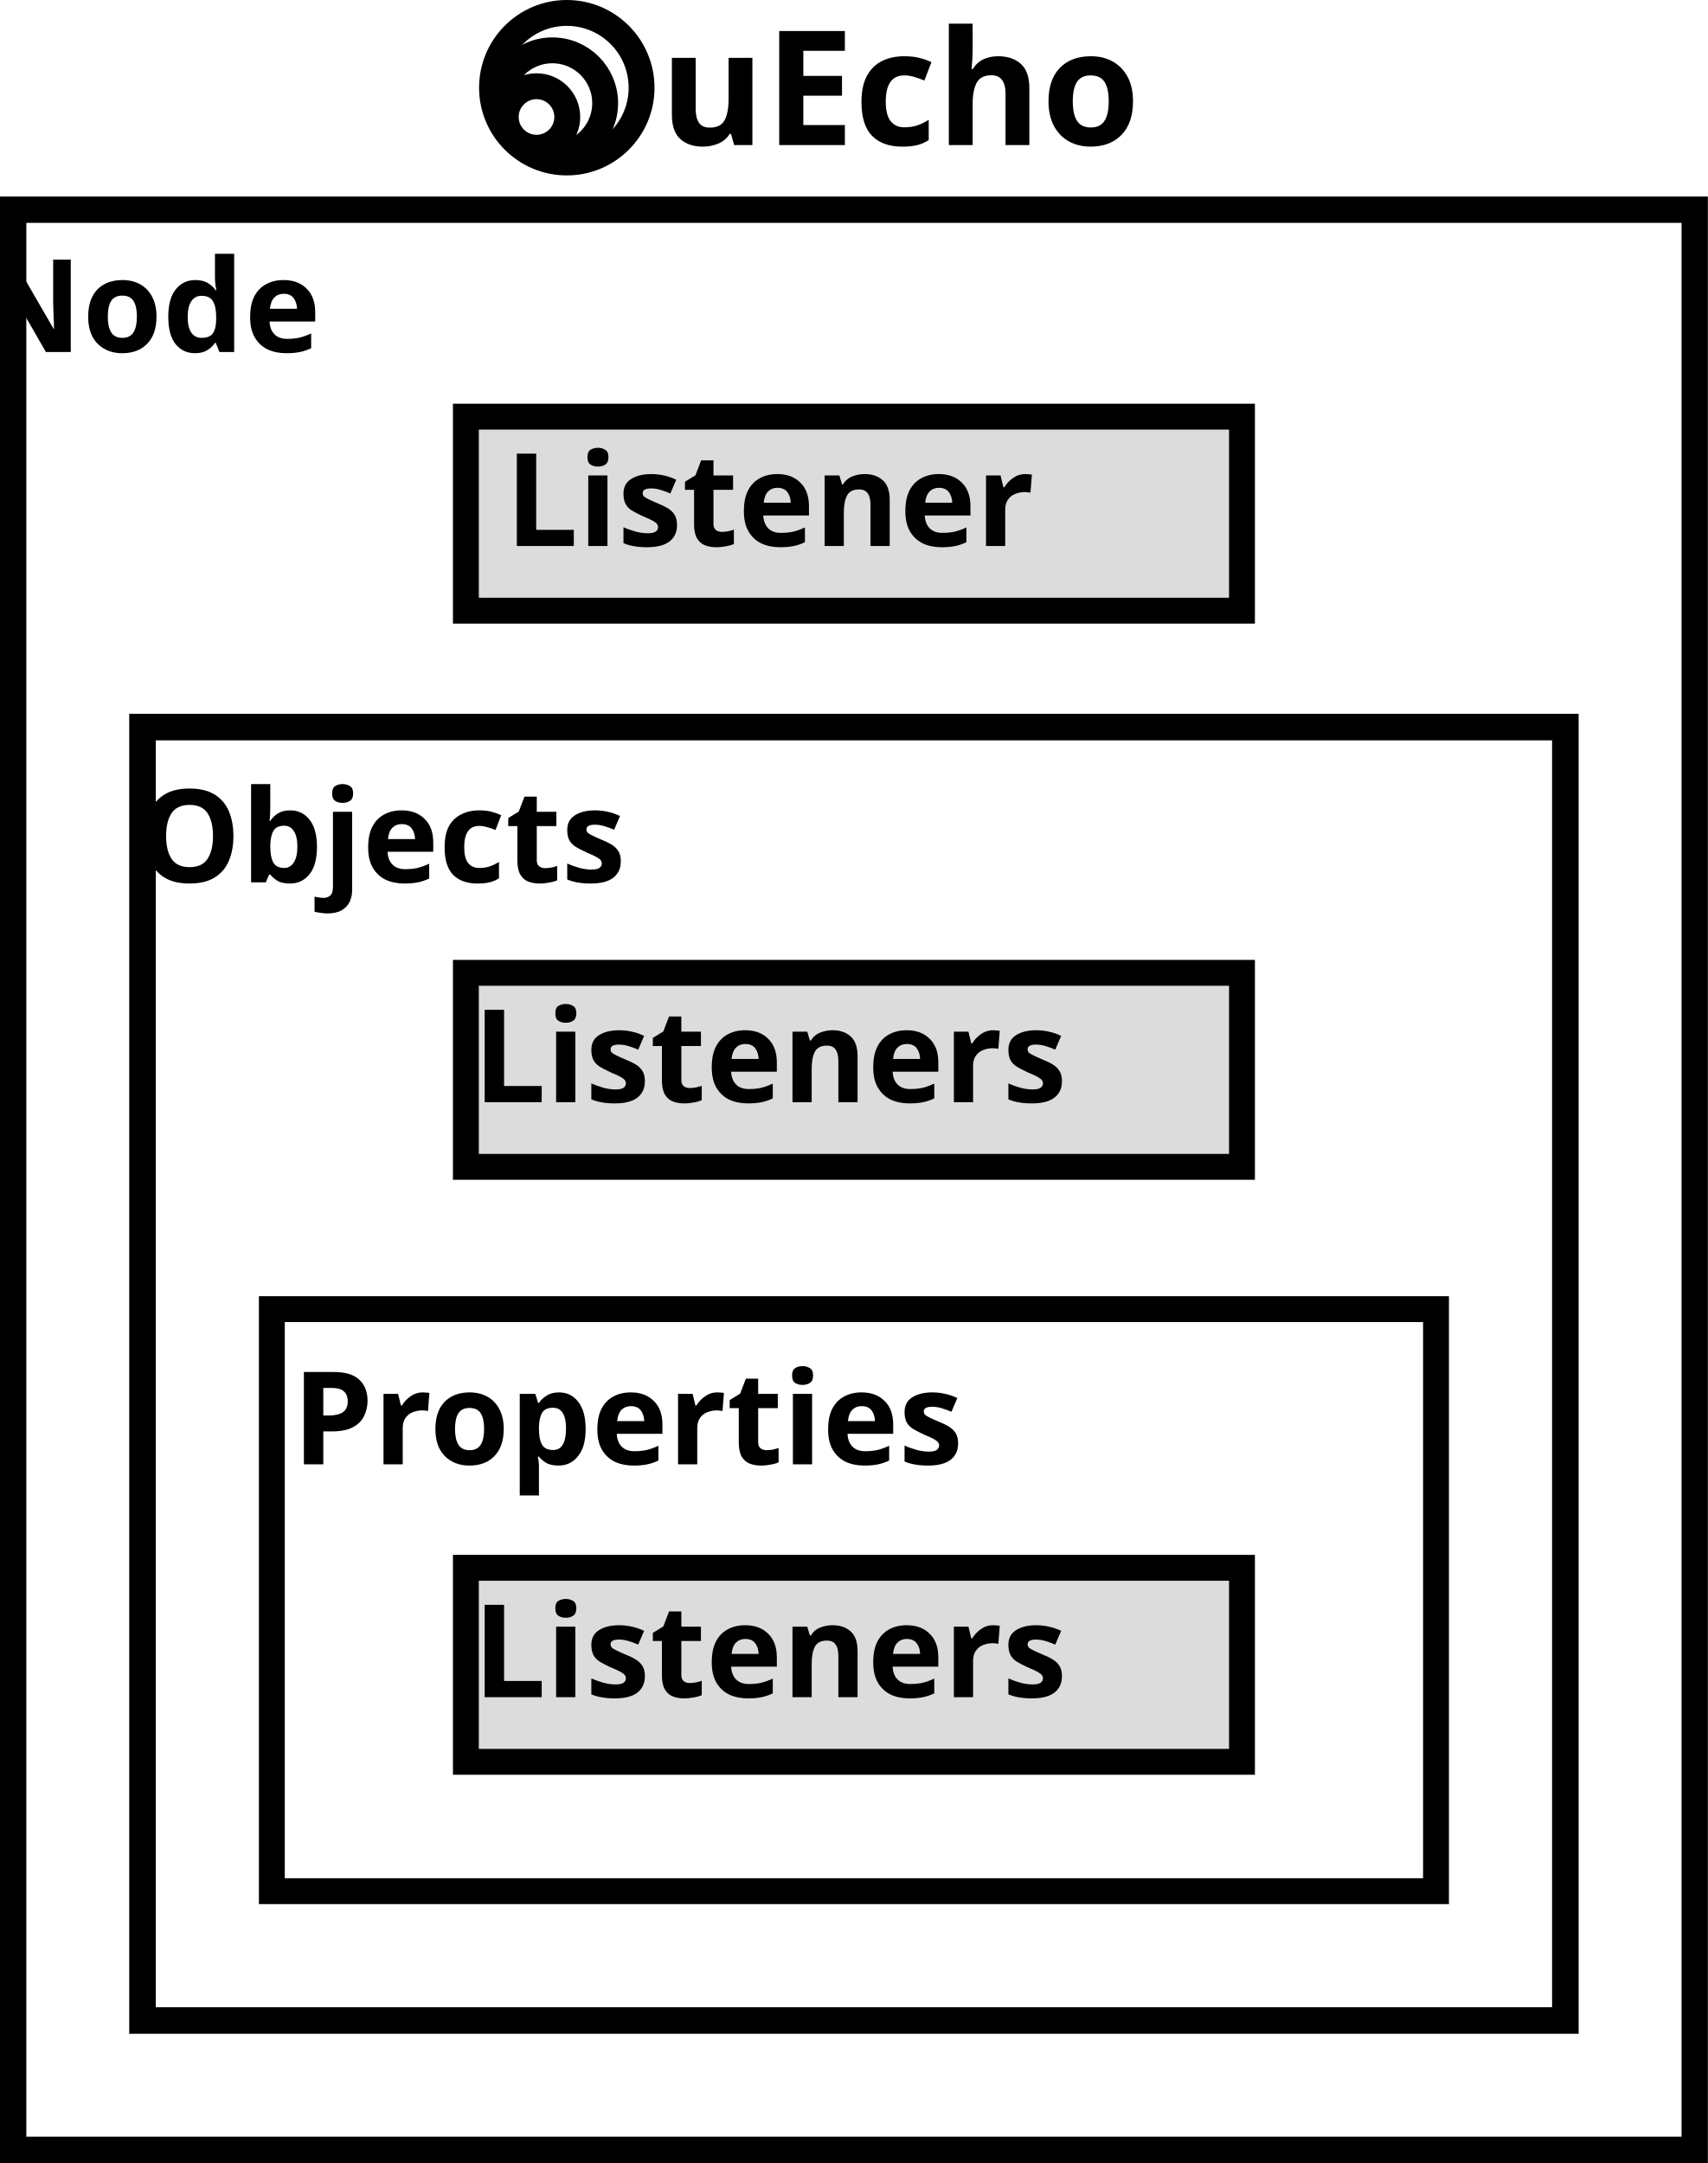
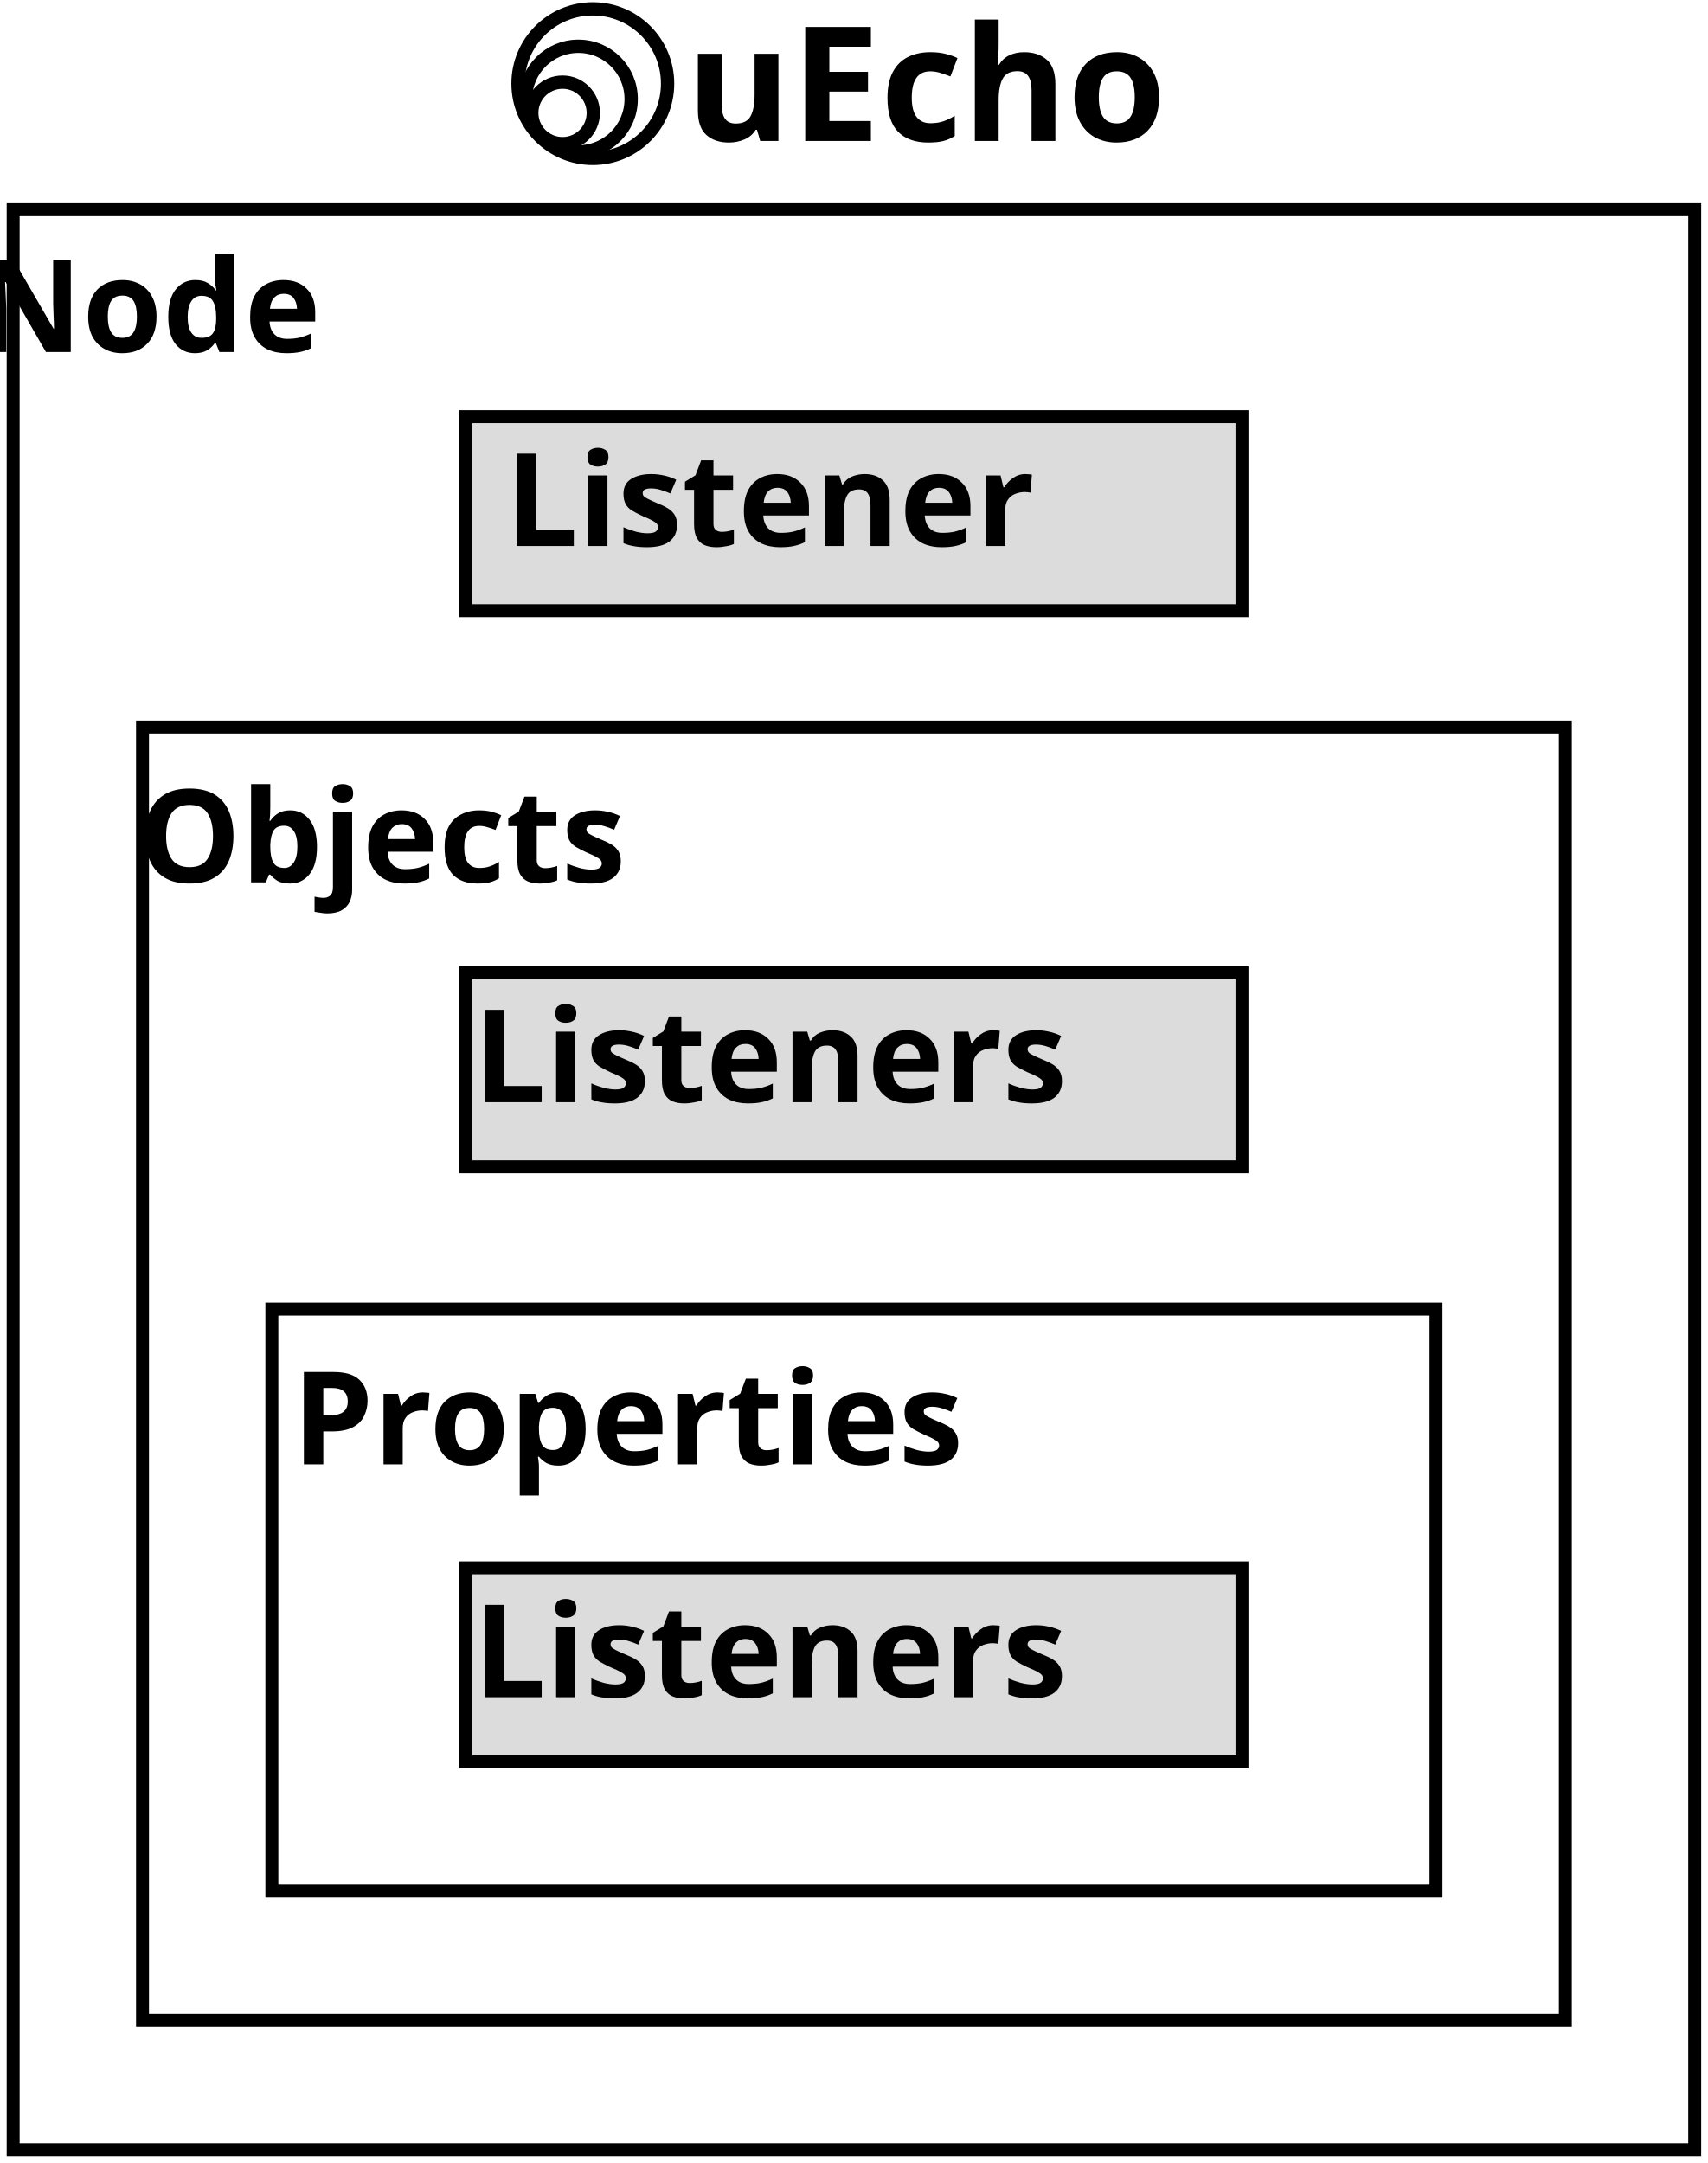
<svg xmlns="http://www.w3.org/2000/svg" xmlns:ns1="http://www.openswatchbook.org/uri/2009/osb" xmlns:xlink="http://www.w3.org/1999/xlink" width="132.034" height="167.23" id="svg2" version="1.1">
  <defs id="defs4">
    <marker orient="auto" refY="0" refX="0" id="TriangleOutS" style="overflow:visible">
      <path id="path4045" d="m 5.77,0 -8.65,5 0,-10 8.65,5 z" style="fill-rule:evenodd;stroke:#000000;stroke-width:1pt" transform="scale(0.2,0.2)" />
    </marker>
    <marker orient="auto" refY="0" refX="0" id="Arrow1Mend" style="overflow:visible">
      <path id="path3906" d="M 0,0 5,-5 -12.5,0 5,5 0,0 z" style="fill-rule:evenodd;stroke:#000000;stroke-width:1pt" transform="matrix(-0.4,0,0,-0.4,-4,0)" />
    </marker>
    <marker orient="auto" refY="0" refX="0" id="Arrow1Lend" style="overflow:visible">
      <path id="path3900" d="M 0,0 5,-5 -12.5,0 5,5 0,0 z" style="fill-rule:evenodd;stroke:#000000;stroke-width:1pt" transform="matrix(-0.8,0,0,-0.8,-10,0)" />
    </marker>
    <marker orient="auto" refY="0" refX="0" id="Arrow2Lend" style="overflow:visible">
      <path id="path3918" style="fill-rule:evenodd;stroke-width:0.625;stroke-linejoin:round" d="M 8.719,4.034 -2.207,0.016 8.719,-4.002 c -1.745,2.372 -1.735,5.617 -6e-7,8.035 z" transform="matrix(-1.1,0,0,-1.1,-1.1,0)" />
    </marker>
    <marker orient="auto" refY="0" refX="0" id="Arrow1Send" style="overflow:visible">
      <path id="path3912" d="M 0,0 5,-5 -12.5,0 5,5 0,0 z" style="fill-rule:evenodd;stroke:#000000;stroke-width:1pt" transform="matrix(-0.2,0,0,-0.2,-1.2,0)" />
    </marker>
    <linearGradient id="linearGradient5205" ns1:paint="solid">
      <stop style="stop-color:#370000;stop-opacity:1;" offset="0" id="stop5207" />
    </linearGradient>
    <linearGradient id="linearGradient907" xlink:href="#linearGradient900" />
    <linearGradient id="linearGradient906" xlink:href="#linearGradient900" />
    <linearGradient id="linearGradient905" xlink:href="#linearGradient900" />
    <linearGradient id="linearGradient904" xlink:href="#linearGradient900" />
    <linearGradient id="linearGradient903" xlink:href="#linearGradient900" />
    <linearGradient id="linearGradient900">
      <stop offset="0" id="stop901" style="stop-color: #000000;stop-opacity: 1.0;" />
      <stop offset="1" id="stop902" style="stop-color:#ffffff;stop-opacity:1;" />
    </linearGradient>
    <linearGradient id="linearGradient775" xlink:href="#linearGradient772" />
    <linearGradient id="linearGradient772">
      <stop offset="0" id="stop773" style="stop-color: #000000;stop-opacity: 1.0;" />
      <stop offset="1" id="stop774" style="stop-color:#ffffff;stop-opacity:1;" />
    </linearGradient>
    <linearGradient id="linearGradient907-9" xlink:href="#linearGradient900-2" />
    <linearGradient id="linearGradient906-7" xlink:href="#linearGradient900-2" />
    <linearGradient id="linearGradient905-2" xlink:href="#linearGradient900-2" />
    <linearGradient id="linearGradient904-9" xlink:href="#linearGradient900-2" />
    <linearGradient id="linearGradient903-7" xlink:href="#linearGradient900-2" />
    <linearGradient id="linearGradient900-2">
      <stop offset="0" id="stop901-5" style="stop-color: #000000;stop-opacity: 1.0;" />
      <stop offset="1" id="stop902-5" style="stop-color:#ffffff;stop-opacity:1;" />
    </linearGradient>
    <linearGradient id="linearGradient900-1">
      <stop style="stop-color: #000000;stop-opacity: 1.0;" id="stop901-8" offset="0" />
      <stop style="stop-color:#ffffff;stop-opacity:1;" id="stop902-55" offset="1" />
    </linearGradient>
    <linearGradient xlink:href="#linearGradient900-1" id="linearGradient903-8" />
    <linearGradient xlink:href="#linearGradient900-1" id="linearGradient904-7" />
    <linearGradient xlink:href="#linearGradient900-1" id="linearGradient905-7" />
    <linearGradient xlink:href="#linearGradient900-1" id="linearGradient906-0" />
    <linearGradient xlink:href="#linearGradient900-1" id="linearGradient907-1" />
    <linearGradient ns1:paint="solid" id="linearGradient5205-7">
      <stop id="stop5207-1" offset="0" style="stop-color:#370000;stop-opacity:1;" />
    </linearGradient>
    <marker style="overflow:visible" id="Arrow1Send-8" refX="0" refY="0" orient="auto">
      <path transform="matrix(-0.2,0,0,-0.2,-1.2,0)" style="fill-rule:evenodd;stroke:#000000;stroke-width:1pt" d="M 0,0 5,-5 -12.5,0 5,5 0,0 z" id="path3912-3" />
    </marker>
    <marker style="overflow:visible" id="Arrow2Lend-6" refX="0" refY="0" orient="auto">
      <path transform="matrix(-1.1,0,0,-1.1,-1.1,0)" d="M 8.719,4.034 -2.207,0.016 8.719,-4.002 c -1.745,2.372 -1.735,5.617 -6e-7,8.035 z" style="fill-rule:evenodd;stroke-width:0.625;stroke-linejoin:round" id="path3918-3" />
    </marker>
    <marker style="overflow:visible" id="Arrow1Lend-2" refX="0" refY="0" orient="auto">
      <path transform="matrix(-0.8,0,0,-0.8,-10,0)" style="fill-rule:evenodd;stroke:#000000;stroke-width:1pt" d="M 0,0 5,-5 -12.5,0 5,5 0,0 z" id="path3900-7" />
    </marker>
    <marker style="overflow:visible" id="Arrow1Mend-9" refX="0" refY="0" orient="auto">
      <path transform="matrix(-0.4,0,0,-0.4,-4,0)" style="fill-rule:evenodd;stroke:#000000;stroke-width:1pt" d="M 0,0 5,-5 -12.5,0 5,5 0,0 z" id="path3906-0" />
    </marker>
    <marker style="overflow:visible" id="TriangleOutS-3" refX="0" refY="0" orient="auto">
      <path transform="scale(0.2,0.2)" style="fill-rule:evenodd;stroke:#000000;stroke-width:1pt" d="m 5.77,0 -8.65,5 0,-10 8.65,5 z" id="path4045-3" />
    </marker>
    <linearGradient id="linearGradient900-5">
      <stop style="stop-color: #000000;stop-opacity: 1.0;" id="stop901-0" offset="0" />
      <stop style="stop-color:#ffffff;stop-opacity:1;" id="stop902-3" offset="1" />
    </linearGradient>
    <linearGradient xlink:href="#linearGradient900-5" id="linearGradient903-1" />
    <linearGradient xlink:href="#linearGradient900-5" id="linearGradient904-8" />
    <linearGradient xlink:href="#linearGradient900-5" id="linearGradient905-8" />
    <linearGradient xlink:href="#linearGradient900-5" id="linearGradient906-2" />
    <linearGradient xlink:href="#linearGradient900-5" id="linearGradient907-93" />
    <linearGradient ns1:paint="solid" id="linearGradient5205-9">
      <stop id="stop5207-5" offset="0" style="stop-color:#370000;stop-opacity:1;" />
    </linearGradient>
    <marker style="overflow:visible" id="Arrow1Send-2" refX="0" refY="0" orient="auto">
      <path transform="matrix(-0.2,0,0,-0.2,-1.2,0)" style="fill-rule:evenodd;stroke:#000000;stroke-width:1pt" d="M 0,0 5,-5 -12.5,0 5,5 0,0 z" id="path3912-37" />
    </marker>
    <marker style="overflow:visible" id="Arrow2Lend-3" refX="0" refY="0" orient="auto">
      <path transform="matrix(-1.1,0,0,-1.1,-1.1,0)" d="M 8.719,4.034 -2.207,0.016 8.719,-4.002 c -1.745,2.372 -1.735,5.617 -6e-7,8.035 z" style="fill-rule:evenodd;stroke-width:0.625;stroke-linejoin:round" id="path3918-1" />
    </marker>
    <marker style="overflow:visible" id="Arrow1Lend-5" refX="0" refY="0" orient="auto">
      <path transform="matrix(-0.8,0,0,-0.8,-10,0)" style="fill-rule:evenodd;stroke:#000000;stroke-width:1pt" d="M 0,0 5,-5 -12.5,0 5,5 0,0 z" id="path3900-2" />
    </marker>
    <marker style="overflow:visible" id="Arrow1Mend-4" refX="0" refY="0" orient="auto">
      <path transform="matrix(-0.4,0,0,-0.4,-4,0)" style="fill-rule:evenodd;stroke:#000000;stroke-width:1pt" d="M 0,0 5,-5 -12.5,0 5,5 0,0 z" id="path3906-8" />
    </marker>
    <marker style="overflow:visible" id="TriangleOutS-7" refX="0" refY="0" orient="auto">
      <path transform="scale(0.2,0.2)" style="fill-rule:evenodd;stroke:#000000;stroke-width:1pt" d="m 5.77,0 -8.65,5 0,-10 8.65,5 z" id="path4045-6" />
    </marker>
    <linearGradient id="linearGradient900-10">
      <stop style="stop-color: #000000;stop-opacity: 1.0;" id="stop901-6" offset="0" />
      <stop style="stop-color:#ffffff;stop-opacity:1;" id="stop902-57" offset="1" />
    </linearGradient>
    <linearGradient xlink:href="#linearGradient900-10" id="linearGradient903-0" />
    <linearGradient xlink:href="#linearGradient900-10" id="linearGradient904-76" />
    <linearGradient xlink:href="#linearGradient900-10" id="linearGradient905-4" />
    <linearGradient xlink:href="#linearGradient900-10" id="linearGradient906-9" />
    <linearGradient xlink:href="#linearGradient900-10" id="linearGradient907-8" />
    <linearGradient ns1:paint="solid" id="linearGradient5205-0">
      <stop id="stop5207-6" offset="0" style="stop-color:#370000;stop-opacity:1;" />
    </linearGradient>
    <marker style="overflow:visible" id="Arrow1Send-1" refX="0" refY="0" orient="auto">
      <path transform="matrix(-0.2,0,0,-0.2,-1.2,0)" style="fill-rule:evenodd;stroke:#000000;stroke-width:1pt" d="M 0,0 5,-5 -12.5,0 5,5 0,0 z" id="path3912-4" />
    </marker>
    <marker style="overflow:visible" id="Arrow2Lend-38" refX="0" refY="0" orient="auto">
      <path transform="matrix(-1.1,0,0,-1.1,-1.1,0)" d="M 8.719,4.034 -2.207,0.016 8.719,-4.002 c -1.745,2.372 -1.735,5.617 -6e-7,8.035 z" style="fill-rule:evenodd;stroke-width:0.625;stroke-linejoin:round" id="path3918-8" />
    </marker>
    <marker style="overflow:visible" id="Arrow1Lend-7" refX="0" refY="0" orient="auto">
      <path transform="matrix(-0.8,0,0,-0.8,-10,0)" style="fill-rule:evenodd;stroke:#000000;stroke-width:1pt" d="M 0,0 5,-5 -12.5,0 5,5 0,0 z" id="path3900-1" />
    </marker>
    <marker style="overflow:visible" id="Arrow1Mend-48" refX="0" refY="0" orient="auto">
      <path transform="matrix(-0.4,0,0,-0.4,-4,0)" style="fill-rule:evenodd;stroke:#000000;stroke-width:1pt" d="M 0,0 5,-5 -12.5,0 5,5 0,0 z" id="path3906-1" />
    </marker>
    <marker style="overflow:visible" id="TriangleOutS-9" refX="0" refY="0" orient="auto">
      <path transform="scale(0.2,0.2)" style="fill-rule:evenodd;stroke:#000000;stroke-width:1pt" d="m 5.77,0 -8.65,5 0,-10 8.65,5 z" id="path4045-30" />
    </marker>
    <linearGradient id="linearGradient900-0">
      <stop style="stop-color: #000000;stop-opacity: 1.0;" id="stop901-83" offset="0" />
      <stop style="stop-color:#ffffff;stop-opacity:1;" id="stop902-9" offset="1" />
    </linearGradient>
    <linearGradient xlink:href="#linearGradient900-0" id="linearGradient903-2" />
    <linearGradient xlink:href="#linearGradient900-0" id="linearGradient904-1" />
    <linearGradient xlink:href="#linearGradient900-0" id="linearGradient905-3" />
    <linearGradient xlink:href="#linearGradient900-0" id="linearGradient906-8" />
    <linearGradient xlink:href="#linearGradient900-0" id="linearGradient907-4" />
    <linearGradient ns1:paint="solid" id="linearGradient5205-1">
      <stop id="stop5207-8" offset="0" style="stop-color:#370000;stop-opacity:1;" />
    </linearGradient>
    <marker style="overflow:visible" id="Arrow1Send-3" refX="0" refY="0" orient="auto">
      <path transform="matrix(-0.2,0,0,-0.2,-1.2,0)" style="fill-rule:evenodd;stroke:#000000;stroke-width:1pt" d="M 0,0 5,-5 -12.5,0 5,5 0,0 z" id="path3912-6" />
    </marker>
    <marker style="overflow:visible" id="Arrow2Lend-7" refX="0" refY="0" orient="auto">
      <path transform="matrix(-1.1,0,0,-1.1,-1.1,0)" d="M 8.719,4.034 -2.207,0.016 8.719,-4.002 c -1.745,2.372 -1.735,5.617 -6e-7,8.035 z" style="fill-rule:evenodd;stroke-width:0.625;stroke-linejoin:round" id="path3918-9" />
    </marker>
    <marker style="overflow:visible" id="Arrow1Lend-0" refX="0" refY="0" orient="auto">
      <path transform="matrix(-0.8,0,0,-0.8,-10,0)" style="fill-rule:evenodd;stroke:#000000;stroke-width:1pt" d="M 0,0 5,-5 -12.5,0 5,5 0,0 z" id="path3900-6" />
    </marker>
    <marker style="overflow:visible" id="Arrow1Mend-0" refX="0" refY="0" orient="auto">
      <path transform="matrix(-0.4,0,0,-0.4,-4,0)" style="fill-rule:evenodd;stroke:#000000;stroke-width:1pt" d="M 0,0 5,-5 -12.5,0 5,5 0,0 z" id="path3906-04" />
    </marker>
    <marker style="overflow:visible" id="TriangleOutS-5" refX="0" refY="0" orient="auto">
      <path transform="scale(0.2,0.2)" style="fill-rule:evenodd;stroke:#000000;stroke-width:1pt" d="m 5.77,0 -8.65,5 0,-10 8.65,5 z" id="path4045-1" />
    </marker>
    <linearGradient id="linearGradient900-8">
      <stop style="stop-color: #000000;stop-opacity: 1.0;" id="stop901-9" offset="0" />
      <stop style="stop-color:#ffffff;stop-opacity:1;" id="stop902-8" offset="1" />
    </linearGradient>
    <linearGradient xlink:href="#linearGradient900-8" id="linearGradient903-9" />
    <linearGradient xlink:href="#linearGradient900-8" id="linearGradient904-0" />
    <linearGradient xlink:href="#linearGradient900-8" id="linearGradient905-76" />
    <linearGradient xlink:href="#linearGradient900-8" id="linearGradient906-3" />
    <linearGradient xlink:href="#linearGradient900-8" id="linearGradient907-3" />
    <linearGradient ns1:paint="solid" id="linearGradient5205-5">
      <stop id="stop5207-4" offset="0" style="stop-color:#370000;stop-opacity:1;" />
    </linearGradient>
    <marker style="overflow:visible" id="Arrow1Send-6" refX="0" refY="0" orient="auto">
      <path transform="matrix(-0.2,0,0,-0.2,-1.2,0)" style="fill-rule:evenodd;stroke:#000000;stroke-width:1pt" d="M 0,0 5,-5 -12.5,0 5,5 0,0 z" id="path3912-2" />
    </marker>
    <marker style="overflow:visible" id="Arrow2Lend-79" refX="0" refY="0" orient="auto">
      <path transform="matrix(-1.1,0,0,-1.1,-1.1,0)" d="M 8.719,4.034 -2.207,0.016 8.719,-4.002 c -1.745,2.372 -1.735,5.617 -6e-7,8.035 z" style="fill-rule:evenodd;stroke-width:0.625;stroke-linejoin:round" id="path3918-93" />
    </marker>
    <marker style="overflow:visible" id="Arrow1Lend-8" refX="0" refY="0" orient="auto">
      <path transform="matrix(-0.8,0,0,-0.8,-10,0)" style="fill-rule:evenodd;stroke:#000000;stroke-width:1pt" d="M 0,0 5,-5 -12.5,0 5,5 0,0 z" id="path3900-71" />
    </marker>
    <marker style="overflow:visible" id="Arrow1Mend-7" refX="0" refY="0" orient="auto">
      <path transform="matrix(-0.4,0,0,-0.4,-4,0)" style="fill-rule:evenodd;stroke:#000000;stroke-width:1pt" d="M 0,0 5,-5 -12.5,0 5,5 0,0 z" id="path3906-4" />
    </marker>
    <marker style="overflow:visible" id="TriangleOutS-79" refX="0" refY="0" orient="auto">
      <path transform="scale(0.2,0.2)" style="fill-rule:evenodd;stroke:#000000;stroke-width:1pt" d="m 5.77,0 -8.65,5 0,-10 8.65,5 z" id="path4045-10" />
    </marker>
    <linearGradient id="linearGradient900-7">
      <stop style="stop-color: #000000;stop-opacity: 1.0;" id="stop901-4" offset="0" />
      <stop style="stop-color:#ffffff;stop-opacity:1;" id="stop902-0" offset="1" />
    </linearGradient>
    <linearGradient xlink:href="#linearGradient900-7" id="linearGradient903-85" />
    <linearGradient xlink:href="#linearGradient900-7" id="linearGradient904-78" />
    <linearGradient xlink:href="#linearGradient900-7" id="linearGradient905-0" />
    <linearGradient xlink:href="#linearGradient900-7" id="linearGradient906-99" />
    <linearGradient xlink:href="#linearGradient900-7" id="linearGradient907-14" />
    <linearGradient ns1:paint="solid" id="linearGradient5205-97">
      <stop id="stop5207-10" offset="0" style="stop-color:#370000;stop-opacity:1;" />
    </linearGradient>
    <marker style="overflow:visible" id="Arrow1Send-64" refX="0" refY="0" orient="auto">
      <path transform="matrix(-0.2,0,0,-0.2,-1.2,0)" style="fill-rule:evenodd;stroke:#000000;stroke-width:1pt" d="M 0,0 5,-5 -12.5,0 5,5 0,0 z" id="path3912-41" />
    </marker>
    <marker style="overflow:visible" id="Arrow2Lend-72" refX="0" refY="0" orient="auto">
      <path transform="matrix(-1.1,0,0,-1.1,-1.1,0)" d="M 8.719,4.034 -2.207,0.016 8.719,-4.002 c -1.745,2.372 -1.735,5.617 -6e-7,8.035 z" style="fill-rule:evenodd;stroke-width:0.625;stroke-linejoin:round" id="path3918-13" />
    </marker>
    <marker style="overflow:visible" id="Arrow1Lend-70" refX="0" refY="0" orient="auto">
      <path transform="matrix(-0.8,0,0,-0.8,-10,0)" style="fill-rule:evenodd;stroke:#000000;stroke-width:1pt" d="M 0,0 5,-5 -12.5,0 5,5 0,0 z" id="path3900-8" />
    </marker>
    <marker style="overflow:visible" id="Arrow1Mend-74" refX="0" refY="0" orient="auto">
      <path transform="matrix(-0.4,0,0,-0.4,-4,0)" style="fill-rule:evenodd;stroke:#000000;stroke-width:1pt" d="M 0,0 5,-5 -12.5,0 5,5 0,0 z" id="path3906-6" />
    </marker>
    <marker style="overflow:visible" id="TriangleOutS-8" refX="0" refY="0" orient="auto">
      <path transform="scale(0.2,0.2)" style="fill-rule:evenodd;stroke:#000000;stroke-width:1pt" d="m 5.77,0 -8.65,5 0,-10 8.65,5 z" id="path4045-7" />
    </marker>
+     <linearGradient id="linearGradient900-01">
+       <stop style="stop-color: #000000;stop-opacity: 1.0;" id="stop901-04" offset="0" />
+       <stop style="stop-color:#ffffff;stop-opacity:1;" id="stop902-38" offset="1" />
+     </linearGradient>
+     <linearGradient xlink:href="#linearGradient900-01" id="linearGradient903-20" />
+     <linearGradient xlink:href="#linearGradient900-01" id="linearGradient904-96" />
+     <linearGradient xlink:href="#linearGradient900-01" id="linearGradient905-78" />
+     <linearGradient xlink:href="#linearGradient900-01" id="linearGradient906-82" />
+     <linearGradient xlink:href="#linearGradient900-01" id="linearGradient907-34" />
+     <linearGradient ns1:paint="solid" id="linearGradient5205-8">
+       <stop id="stop5207-2" offset="0" style="stop-color:#370000;stop-opacity:1;" />
+     </linearGradient>
+     <marker style="overflow:visible" id="Arrow1Send-81" refX="0" refY="0" orient="auto">
+       <path transform="matrix(-0.2,0,0,-0.2,-1.2,0)" style="fill-rule:evenodd;stroke:#000000;stroke-width:1pt" d="M 0,0 5,-5 -12.5,0 5,5 0,0 z" id="path3912-1" />
+     </marker>
+     <marker style="overflow:visible" id="Arrow2Lend-5" refX="0" refY="0" orient="auto">
+       <path transform="matrix(-1.1,0,0,-1.1,-1.1,0)" d="M 8.719,4.034 -2.207,0.016 8.719,-4.002 c -1.745,2.372 -1.735,5.617 -6e-7,8.035 z" style="fill-rule:evenodd;stroke-width:0.625;stroke-linejoin:round" id="path3918-6" />
+     </marker>
+     <marker style="overflow:visible" id="Arrow1Lend-22" refX="0" refY="0" orient="auto">
+       <path transform="matrix(-0.8,0,0,-0.8,-10,0)" style="fill-rule:evenodd;stroke:#000000;stroke-width:1pt" d="M 0,0 5,-5 -12.5,0 5,5 0,0 z" id="path3900-70" />
+     </marker>
+     <marker style="overflow:visible" id="Arrow1Mend-2" refX="0" refY="0" orient="auto">
+       <path transform="matrix(-0.4,0,0,-0.4,-4,0)" style="fill-rule:evenodd;stroke:#000000;stroke-width:1pt" d="M 0,0 5,-5 -12.5,0 5,5 0,0 z" id="path3906-3" />
+     </marker>
+     <marker style="overflow:visible" id="TriangleOutS-75" refX="0" refY="0" orient="auto">
+       <path transform="scale(0.2,0.2)" style="fill-rule:evenodd;stroke:#000000;stroke-width:1pt" d="m 5.77,0 -8.65,5 0,-10 8.65,5 z" id="path4045-62" />
+     </marker>
  </defs>
  <g id="layer2" transform="translate(242.0171,-52.78678)" style="display:inline">
-     <rect y="154" x="-221" height="45" width="90" id="rect3109" style="fill:none;stroke:#000000;stroke-width:2;stroke-miterlimit:2.154;stroke-opacity:1;stroke-dasharray:none" />
-     <rect style="fill:#dcdcdc;fill-opacity:1;stroke:#000000;stroke-width:2;stroke-miterlimit:2.154;stroke-opacity:1;stroke-dasharray:none" id="rect3073" width="60" height="15" x="-206" y="174" />
-     <rect style="fill:none;stroke:#000000;stroke-width:2.052;stroke-miterlimit:2.154;stroke-opacity:1;stroke-dasharray:none" id="rect4300" width="110" height="100" x="-231" y="109" />
-     <rect y="128" x="-206" height="15" width="60" id="rect4302" style="fill:#dcdcdc;fill-opacity:1;stroke:#000000;stroke-width:2;stroke-miterlimit:2.154;stroke-opacity:1;stroke-dasharray:none" />
-     <rect y="69" x="-241" height="150" width="130" id="rect4312" style="fill:none;stroke:#000000;stroke-width:2.034;stroke-miterlimit:2.154;stroke-opacity:1;stroke-dasharray:none" />
-     <rect style="fill:#dcdcdc;fill-opacity:1;stroke:#000000;stroke-width:2;stroke-miterlimit:2.154;stroke-opacity:1;stroke-dasharray:none" id="rect4314" width="60" height="15" x="-206" y="85" />
+     <rect y="154" x="-221" height="45" width="90" id="rect3109" style="fill:none;stroke:#000000;stroke-width:1;stroke-miterlimit:2.154;stroke-opacity:1;stroke-dasharray:none" />
+     <rect style="fill:#dcdcdc;fill-opacity:1;stroke:#000000;stroke-width:1;stroke-miterlimit:2.154;stroke-opacity:1;stroke-dasharray:none" id="rect3073" width="60" height="15" x="-206" y="174" />
+     <rect style="fill:none;stroke:#000000;stroke-width:1;stroke-miterlimit:2.154;stroke-opacity:1;stroke-dasharray:none" id="rect4300" width="110" height="100" x="-231" y="109" />
+     <rect y="128" x="-206" height="15" width="60" id="rect4302" style="fill:#dcdcdc;fill-opacity:1;stroke:#000000;stroke-width:1;stroke-miterlimit:2.154;stroke-opacity:1;stroke-dasharray:none" />
+     <rect y="69" x="-241" height="150" width="130" id="rect4312" style="fill:none;stroke:#000000;stroke-width:1;stroke-miterlimit:2.154;stroke-opacity:1;stroke-dasharray:none" />
+     <rect style="fill:#dcdcdc;fill-opacity:1;stroke:#000000;stroke-width:1;stroke-miterlimit:2.154;stroke-opacity:1;stroke-dasharray:none" id="rect4314" width="60" height="15" x="-206" y="85" />
  </g>
  <g id="layer1" transform="translate(56.0171,-251.1489)" style="display:inline">
-     <text xml:space="preserve" style="font-size:10px;font-style:normal;font-variant:normal;font-weight:bold;font-stretch:normal;text-align:center;line-height:125%;letter-spacing:0px;word-spacing:0px;writing-mode:lr-tb;text-anchor:middle;fill:#000000;fill-opacity:1;stroke:none;font-family:Source Code Pro;-inkscape-font-specification:Source Code Pro Bold" x="10" y="382.362" id="text3115">
+     <text xml:space="preserve" style="font-size:10px;font-style:normal;font-variant:normal;font-weight:bold;font-stretch:normal;text-align:center;line-height:125%;letter-spacing:0px;word-spacing:0px;writing-mode:lr-tb;text-anchor:middle;fill:#000000;fill-opacity:1;stroke:none;font-family:Source Code Pro;-inkscape-font-specification:Source Code Pro Bold;stroke-width:1;stroke-miterlimit:2.154;stroke-dasharray:none" x="10" y="382.362" id="text3115">
      <tspan x="10" y="382.362" id="tspan3117">Listeners</tspan>
    </text>
-     <text id="text3258" y="364.362" x="-1" style="font-size:10px;font-style:normal;font-variant:normal;font-weight:bold;font-stretch:normal;text-align:center;line-height:125%;letter-spacing:0px;word-spacing:0px;writing-mode:lr-tb;text-anchor:middle;fill:#000000;fill-opacity:1;stroke:none;font-family:Source Code Pro;-inkscape-font-specification:Source Code Pro Bold" xml:space="preserve">
+     <text id="text3258" y="364.362" x="-1" style="font-size:10px;font-style:normal;font-variant:normal;font-weight:bold;font-stretch:normal;text-align:center;line-height:125%;letter-spacing:0px;word-spacing:0px;writing-mode:lr-tb;text-anchor:middle;fill:#000000;fill-opacity:1;stroke:none;font-family:Source Code Pro;-inkscape-font-specification:Source Code Pro Bold;stroke-width:1;stroke-miterlimit:2.154;stroke-dasharray:none" xml:space="preserve">
      <tspan id="tspan3260" y="364.362" x="-1">Properties</tspan>
    </text>
-     <text id="text4304" y="336.362" x="10" style="font-size:10px;font-style:normal;font-variant:normal;font-weight:bold;font-stretch:normal;text-align:center;line-height:125%;letter-spacing:0px;word-spacing:0px;writing-mode:lr-tb;text-anchor:middle;fill:#000000;fill-opacity:1;stroke:none;font-family:Source Code Pro;-inkscape-font-specification:Source Code Pro Bold" xml:space="preserve">
+     <text id="text4304" y="336.362" x="10" style="font-size:10px;font-style:normal;font-variant:normal;font-weight:bold;font-stretch:normal;text-align:center;line-height:125%;letter-spacing:0px;word-spacing:0px;writing-mode:lr-tb;text-anchor:middle;fill:#000000;fill-opacity:1;stroke:none;font-family:Source Code Pro;-inkscape-font-specification:Source Code Pro Bold;stroke-width:1;stroke-miterlimit:2.154;stroke-dasharray:none" xml:space="preserve">
      <tspan id="tspan4306" y="336.362" x="10">Listeners</tspan>
    </text>
-     <text xml:space="preserve" style="font-size:10px;font-style:normal;font-variant:normal;font-weight:bold;font-stretch:normal;text-align:center;line-height:125%;letter-spacing:0px;word-spacing:0px;writing-mode:lr-tb;text-anchor:middle;fill:#000000;fill-opacity:1;stroke:none;font-family:Source Code Pro;-inkscape-font-specification:Source Code Pro Bold" x="-20" y="319.362" id="text4308">
+     <text xml:space="preserve" style="font-size:10px;font-style:normal;font-variant:normal;font-weight:bold;font-stretch:normal;text-align:center;line-height:125%;letter-spacing:0px;word-spacing:0px;writing-mode:lr-tb;text-anchor:middle;fill:#000000;fill-opacity:1;stroke:none;font-family:Source Code Pro;-inkscape-font-specification:Source Code Pro Bold;stroke-width:1;stroke-miterlimit:2.154;stroke-dasharray:none" x="-20" y="319.362" id="text4308">
      <tspan x="-20" y="319.362" id="tspan4310">Objects</tspan>
    </text>
-     <text xml:space="preserve" style="font-size:10px;font-style:normal;font-variant:normal;font-weight:bold;font-stretch:normal;text-align:center;line-height:125%;letter-spacing:0px;word-spacing:0px;writing-mode:lr-tb;text-anchor:middle;fill:#000000;fill-opacity:1;stroke:none;font-family:Source Code Pro;-inkscape-font-specification:Source Code Pro Bold" x="10" y="293.362" id="text4316">
+     <text xml:space="preserve" style="font-size:10px;font-style:normal;font-variant:normal;font-weight:bold;font-stretch:normal;text-align:center;line-height:125%;letter-spacing:0px;word-spacing:0px;writing-mode:lr-tb;text-anchor:middle;fill:#000000;fill-opacity:1;stroke:none;font-family:Source Code Pro;-inkscape-font-specification:Source Code Pro Bold;stroke-width:1;stroke-miterlimit:2.154;stroke-dasharray:none" x="10" y="293.362" id="text4316">
      <tspan x="10" y="293.362" id="tspan4318">Listener</tspan>
    </text>
-     <text id="text4320" y="278.362" x="-38" style="font-size:10px;font-style:normal;font-variant:normal;font-weight:bold;font-stretch:normal;text-align:center;line-height:125%;letter-spacing:0px;word-spacing:0px;writing-mode:lr-tb;text-anchor:middle;fill:#000000;fill-opacity:1;stroke:none;font-family:Source Code Pro;-inkscape-font-specification:Source Code Pro Bold" xml:space="preserve">
+     <text id="text4320" y="278.362" x="-38" style="font-size:10px;font-style:normal;font-variant:normal;font-weight:bold;font-stretch:normal;text-align:center;line-height:125%;letter-spacing:0px;word-spacing:0px;writing-mode:lr-tb;text-anchor:middle;fill:#000000;fill-opacity:1;stroke:none;font-family:Source Code Pro;-inkscape-font-specification:Source Code Pro Bold;stroke-width:1;stroke-miterlimit:2.154;stroke-dasharray:none" xml:space="preserve">
      <tspan id="tspan4322" y="278.362" x="-38">Node</tspan>
    </text>
  </g>
  <g id="layer3" transform="translate(190.0171,-64.75846)">
-     <g id="g3310" transform="matrix(0.06860009,0,0,0.06860009,-152.4938,65.24396)" style="stroke-width:29.154;stroke-miterlimit:2.154;stroke-dasharray:none">
-       <g transform="translate(-137.6936,48.40794)" id="layer1-0" style="stroke-width:29.154;stroke-miterlimit:2.154;stroke-dasharray:none">
+     <g id="g3295" transform="matrix(0.06860009,0,0,0.06860009,-150.4822,64.92852)">
+       <g transform="translate(-137.6936,48.40794)" id="layer1-3">
        <text id="text3013" y="107.973" x="334.397" style="font-size:200px;font-style:normal;font-variant:normal;font-weight:900;font-stretch:normal;text-align:start;line-height:125%;letter-spacing:0px;word-spacing:0px;writing-mode:lr-tb;text-anchor:start;fill:#000000;fill-opacity:1;stroke:none;font-family:Source Code Pro;-inkscape-font-specification:Source Code Pro Heavy" xml:space="preserve">
          <tspan style="font-size:180px" y="107.973" x="334.397" id="tspan3021">uEcho</tspan>
        </text>
        <flowRoot style="font-size:40px;font-style:normal;font-weight:normal;line-height:125%;letter-spacing:0px;word-spacing:0px;fill:#000000;fill-opacity:1;stroke:none;font-family:Sans" id="flowRoot3817" xml:space="preserve">
          <flowRegion id="flowRegion3819">
            <rect y="-28.962" x="-38.554" height="290.069" width="287.316" id="rect3821" />
          </flowRegion>
          <flowPara id="flowPara3823" />
        </flowRoot>
      </g>
-       <g transform="translate(277.3159,199.7701)" id="layer2-7" style="stroke-width:29.154;stroke-miterlimit:2.154;stroke-dasharray:none">
-         <path transform="matrix(2.164742,0,0,2.164742,409.7121,150.7881)" d="m -255.01,-111.5 c 0,15.188 -12.312,27.5 -27.5,27.5 -15.188,0 -27.5,-12.312 -27.5,-27.5 0,-15.188 12.312,-27.5 27.5,-27.5 15.188,0 27.5,12.312 27.5,27.5 z" id="path4090" style="fill:none;stroke:#000000;stroke-width:13.468;stroke-miterlimit:2.154;stroke-opacity:1;stroke-dasharray:none" />
-         <path transform="matrix(1.26063,0,0,1.26063,142.7663,65.56028)" d="m -260.01,-111.5 c 0,15.188 -12.312,27.5 -27.5,27.5 -15.188,0 -27.5,-12.312 -27.5,-27.5 0,-15.188 12.312,-27.5 27.5,-27.5 15.188,0 27.5,12.312 27.5,27.5 z" id="path4138" style="fill:none;stroke:#000000;stroke-width:23.127;stroke-miterlimit:2.154;stroke-opacity:1;stroke-dasharray:none" />
-         <path transform="matrix(3.064369,0,0,3.064369,680.1679,233.6772)" d="m -255.01,-111.5 c 0,15.188 -12.312,27.5 -27.5,27.5 -15.188,0 -27.5,-12.312 -27.5,-27.5 0,-15.188 12.312,-27.5 27.5,-27.5 15.188,0 27.5,12.312 27.5,27.5 z" id="path3815" style="fill:none;stroke:#000000;stroke-width:9.514;stroke-miterlimit:2.154;stroke-opacity:1;stroke-dasharray:none" />
+       <g transform="translate(277.3159,199.7701)" id="layer2-2">
+         <path transform="matrix(2.164742,0,0,2.164742,409.7121,150.7881)" d="m -255.01,-111.5 c 0,15.188 -12.312,27.5 -27.5,27.5 -15.188,0 -27.5,-12.312 -27.5,-27.5 0,-15.188 12.312,-27.5 27.5,-27.5 15.188,0 27.5,12.312 27.5,27.5 z" id="path4090" style="fill:none;stroke:#000000;stroke-width:6.929;stroke-miterlimit:4;stroke-opacity:1;stroke-dasharray:none" />
+         <path transform="matrix(1.26063,0,0,1.26063,142.7663,65.56028)" d="m -260.01,-111.5 c 0,15.188 -12.312,27.5 -27.5,27.5 -15.188,0 -27.5,-12.312 -27.5,-27.5 0,-15.188 12.312,-27.5 27.5,-27.5 15.188,0 27.5,12.312 27.5,27.5 z" id="path4138" style="fill:none;stroke:#000000;stroke-width:11.899;stroke-miterlimit:4;stroke-opacity:1;stroke-dasharray:none" />
+         <path transform="matrix(3.064369,0,0,3.064369,680.1679,233.6772)" d="m -255.01,-111.5 c 0,15.188 -12.312,27.5 -27.5,27.5 -15.188,0 -27.5,-12.312 -27.5,-27.5 0,-15.188 12.312,-27.5 27.5,-27.5 15.188,0 27.5,12.312 27.5,27.5 z" id="path3815" style="fill:none;stroke:#000000;stroke-width:4.895;stroke-miterlimit:4;stroke-opacity:1;stroke-dasharray:none" />
      </g>
    </g>
  </g>
</svg>
